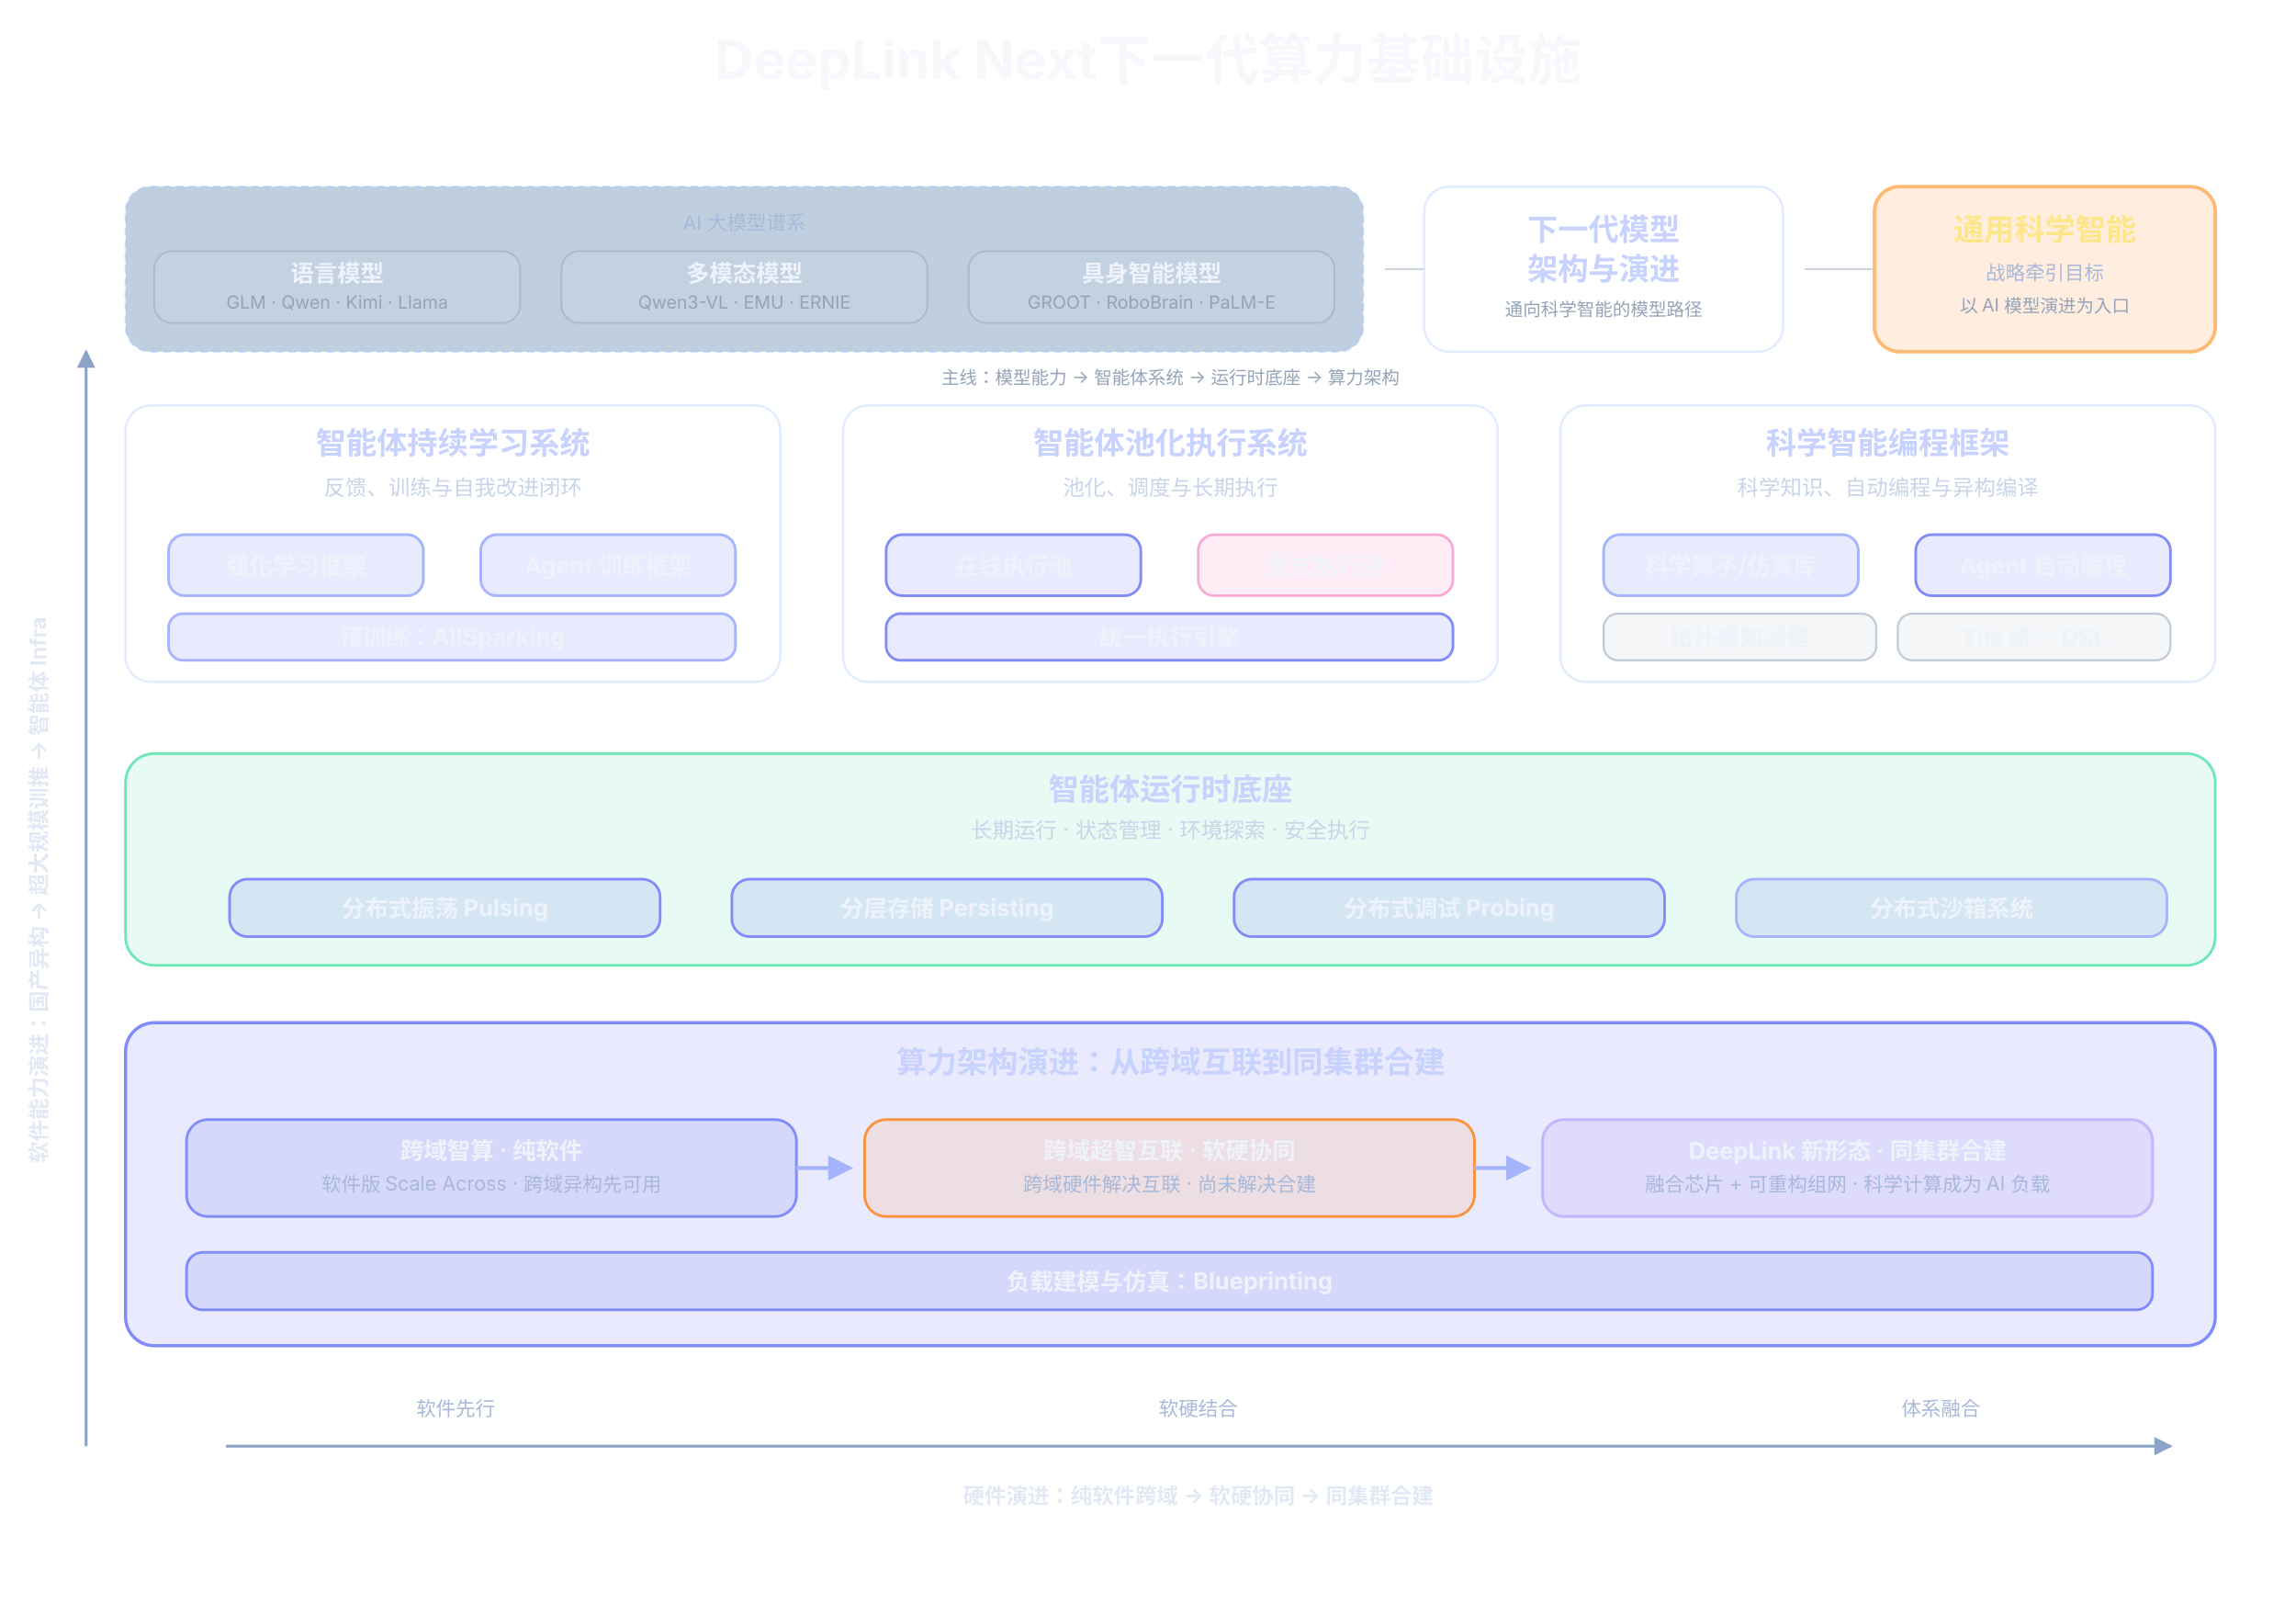
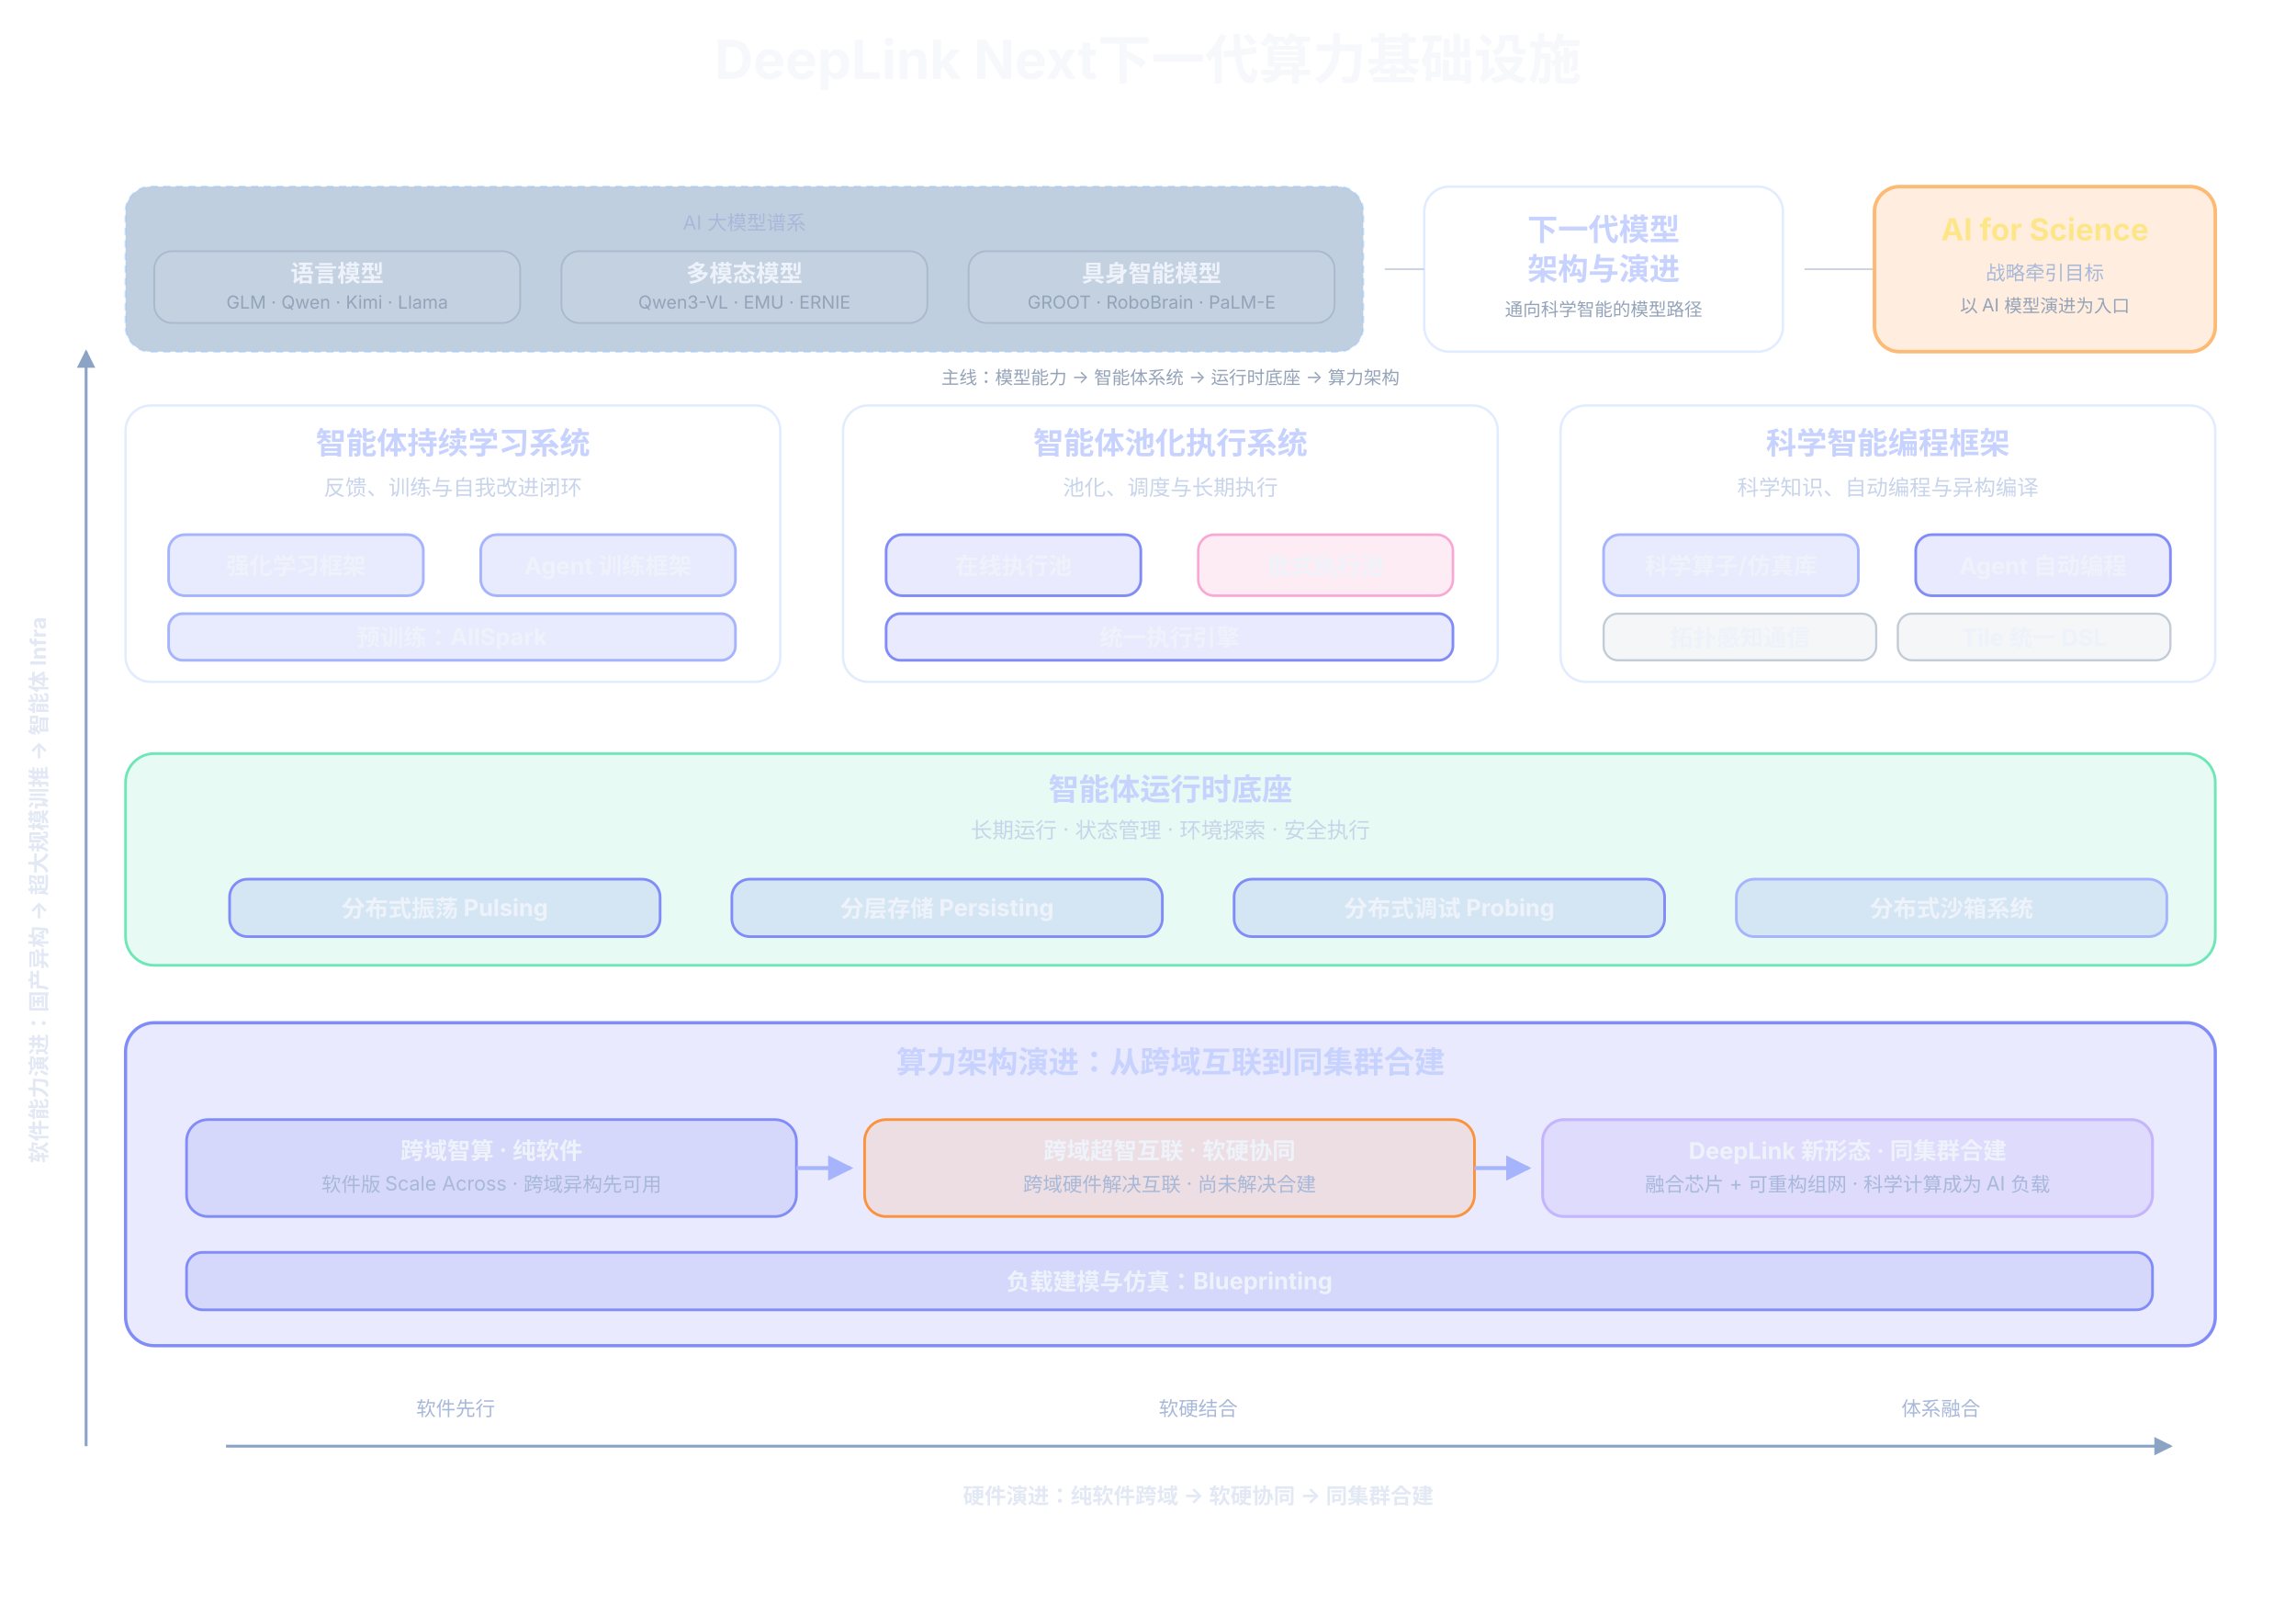
<svg xmlns="http://www.w3.org/2000/svg" viewBox="0 0 1280 900" role="img" aria-labelledby="title desc">
  <defs>
    <marker id="arrowRight" viewBox="0 0 10 10" refX="8" refY="5" markerWidth="8" markerHeight="8" orient="auto">
      <path d="M 1 1 L 9 5 L 1 9 Z" fill="#8ba3c4" />
    </marker>
    <marker id="arrowUp" viewBox="0 0 10 10" refX="8" refY="5" markerWidth="8" markerHeight="8" orient="auto">
      <path d="M 1 1 L 9 5 L 1 9 Z" fill="#8ba3c4" />
    </marker>
    <marker id="arrowPurple" viewBox="0 0 10 10" refX="8" refY="5" markerWidth="8" markerHeight="8" orient="auto">
      <path d="M 1 1 L 9 5 L 1 9 Z" fill="#a5b4fc" />
    </marker>
    <marker id="arrowGreen" viewBox="0 0 10 10" refX="5" refY="2" markerWidth="8" markerHeight="8" orient="auto">
      <path d="M 1 1 L 9 5 L 1 9 Z" fill="#6ee7b7" />
    </marker>
    <style>
      /* 透明底；配色对齐站点深空蓝 + Material indigo / orange accent（见 docs/stylesheets/extra.css） */
      .surface { fill: rgba(255,255,255,0.08); stroke: rgba(186,210,255,0.42); stroke-width: 1.35; }
      .surfaceStrong { fill: rgba(99,102,241,0.14); stroke: #818cf8; stroke-width: 1.8; }
      .modelBand { fill: rgba(30,85,144,0.28); stroke: rgba(147,197,253,0.45); stroke-width: 1.2; stroke-dasharray: 4 3; }
      .modelCard { fill: rgba(255,255,255,0.05); stroke: rgba(148,163,184,0.5); stroke-width: 1; }
      .train { fill: rgba(129,140,248,0.18); stroke: #a5b4fc; stroke-width: 1.5; }
      .infer { fill: rgba(99,102,241,0.14); stroke: #818cf8; stroke-width: 1.5; }
      .agent { fill: rgba(52,211,153,0.12); stroke: #6ee7b7; stroke-width: 1.5; }
      .hardware { fill: rgba(251,146,60,0.14); stroke: #fb923c; stroke-width: 1.5; }
      .base { fill: rgba(148,163,184,0.1); stroke: rgba(148,163,184,0.55); stroke-width: 1.2; }
      .fusion { fill: rgba(167,139,250,0.16); stroke: #c4b5fd; stroke-width: 1.6; }
      .goal { fill: rgba(251,146,60,0.16); stroke: #fdba74; stroke-width: 2; }
      .batch { fill: rgba(244,114,182,0.14); stroke: #f9a8d4; stroke-width: 1.4; }
      .title { font: 700 30px -apple-system, BlinkMacSystemFont, "PingFang SC", "Microsoft YaHei", sans-serif; fill: #f7f8fc; }
      .section { font: 700 17px -apple-system, BlinkMacSystemFont, "PingFang SC", "Microsoft YaHei", sans-serif; fill: #c7d2fe; }
      .goalText { font: 700 17px -apple-system, BlinkMacSystemFont, "PingFang SC", "Microsoft YaHei", sans-serif; fill: #fde68a; }
      .label { font: 700 13px -apple-system, BlinkMacSystemFont, "PingFang SC", "Microsoft YaHei", sans-serif; fill: #eef2fa; }
      .body { font: 400 12px -apple-system, BlinkMacSystemFont, "PingFang SC", "Microsoft YaHei", sans-serif; fill: #c8d4ea; }
      .small { font: 400 11px -apple-system, BlinkMacSystemFont, "PingFang SC", "Microsoft YaHei", sans-serif; fill: #a8b8d8; }
      .tiny { font: 400 10px -apple-system, BlinkMacSystemFont, "PingFang SC", "Microsoft YaHei", sans-serif; fill: #94a3b8; }
      .axisLabel { font: 700 12px -apple-system, BlinkMacSystemFont, "PingFang SC", "Microsoft YaHei", sans-serif; fill: #e2e8f4; }
      .axis { stroke: #8ba3c4; stroke-width: 1.6; fill: none; marker-end: url(#arrowRight); }
      .axisUp { stroke: #8ba3c4; stroke-width: 1.6; fill: none; marker-end: url(#arrowUp); }
      .flow { stroke: #a5b4fc; stroke-width: 2.2; fill: none; marker-end: url(#arrowPurple); }
      .agentFlow { stroke: #6ee7b7; stroke-width: 2; fill: none; marker-end: url(#arrowGreen); stroke-dasharray: 6 4; }
      .softLine { stroke: rgba(148,163,184,0.45); stroke-width: 1.1; fill: none; }
    </style>
  </defs>
  <g transform="translate(64, 44)">
    <text class="title" x="576" y="0" text-anchor="middle">DeepLink Next下一代算力基础设施</text>
  </g>
  <g transform="translate(70, 104)">
    <rect class="modelBand" width="690" height="92" rx="14" />
    <text class="small" x="345" y="24" text-anchor="middle">AI 大模型谱系</text>
    <g transform="translate(16, 36)">
      <rect class="modelCard" width="204" height="40" rx="10" />
      <text class="label" x="102" y="17" text-anchor="middle">语言模型</text>
      <text class="tiny" x="102" y="32" text-anchor="middle">GLM · Qwen · Kimi · Llama</text>
    </g>
    <g transform="translate(243, 36)">
      <rect class="modelCard" width="204" height="40" rx="10" />
      <text class="label" x="102" y="17" text-anchor="middle">多模态模型</text>
      <text class="tiny" x="102" y="32" text-anchor="middle">Qwen3-VL · EMU · ERNIE</text>
    </g>
    <g transform="translate(470, 36)">
      <rect class="modelCard" width="204" height="40" rx="10" />
      <text class="label" x="102" y="17" text-anchor="middle">具身智能模型</text>
      <text class="tiny" x="102" y="32" text-anchor="middle">GROOT · RoboBrain · PaLM-E</text>
    </g>
    <path class="softLine" d="M 702 46 L 724 46" />
    <g transform="translate(724, 0)">
      <rect class="surface" width="200" height="92" rx="14" />
      <text class="section" x="100" y="30" text-anchor="middle">下一代模型</text>
      <text class="section" x="100" y="52" text-anchor="middle">架构与演进</text>
      <text class="tiny" x="100" y="72" text-anchor="middle">通向科学智能的模型路径</text>
    </g>
    <path class="softLine" d="M 936 46 L 975 46" />
    <g transform="translate(975, 0)">
      <rect class="goal" width="190" height="92" rx="14" />
-       <text class="goalText" x="95" y="30" text-anchor="middle">通用科学智能</text>
+       <text class="goalText" x="95" y="30" text-anchor="middle">AI for Science</text>
      <text class="small" x="95" y="52" text-anchor="middle">战略牵引目标</text>
      <text class="tiny" x="95" y="70" text-anchor="middle">以 AI 模型演进为入口</text>
    </g>
  </g>
  <g transform="translate(70, 226)">
    <text class="tiny" x="582.5" y="-12" text-anchor="middle" fill="#c7d2fe">主线：模型能力 → 智能体系统 → 运行时底座 → 算力架构</text>
    <rect class="surface" width="365" height="154" rx="14" />
    <text class="section" x="182.5" y="27" text-anchor="middle">智能体持续学习系统</text>
    <text class="body" x="182.5" y="50" text-anchor="middle">反馈、训练与自我改进闭环</text>
    <g transform="translate(24, 72)">
      <rect class="train" width="142" height="34" rx="9" />
      <text class="label" x="71" y="22" text-anchor="middle">强化学习框架</text>
    </g>
    <g transform="translate(198, 72)">
      <rect class="train" width="142" height="34" rx="9" />
      <text class="label" x="71" y="22" text-anchor="middle">Agent 训练框架</text>
    </g>
    <g transform="translate(24, 116)">
      <rect class="train" width="316" height="26" rx="8" />
-       <text class="label" x="158" y="18" text-anchor="middle">预训练：AllSparking</text>
+       <text class="label" x="158" y="18" text-anchor="middle">预训练：AllSpark</text>
    </g>
    <rect class="surface" x="400" width="365" height="154" rx="14" />
    <text class="section" x="582.5" y="27" text-anchor="middle">智能体池化执行系统</text>
    <text class="body" x="582.5" y="50" text-anchor="middle">池化、调度与长期执行</text>
    <g transform="translate(424, 72)">
      <rect class="infer" width="142" height="34" rx="9" />
      <text class="label" x="71" y="22" text-anchor="middle">在线执行池</text>
    </g>
    <g transform="translate(598, 72)">
      <rect class="batch" width="142" height="34" rx="9" />
      <text class="label" x="71" y="22" text-anchor="middle">批式执行池</text>
    </g>
    <g transform="translate(424, 116)">
      <rect class="infer" width="316" height="26" rx="8" />
      <text class="label" x="158" y="18" text-anchor="middle">统一执行引擎</text>
    </g>
    <rect class="surface" x="800" width="365" height="154" rx="14" />
    <text class="section" x="982.5" y="27" text-anchor="middle">科学智能编程框架</text>
    <text class="body" x="982.5" y="50" text-anchor="middle">科学知识、自动编程与异构编译</text>
    <g transform="translate(824, 72)">
      <rect class="train" width="142" height="34" rx="9" />
      <text class="label" x="71" y="22" text-anchor="middle">科学算子/仿真库</text>
    </g>
    <g transform="translate(998, 72)">
      <rect class="infer" width="142" height="34" rx="9" />
      <text class="label" x="71" y="22" text-anchor="middle">Agent 自动编程</text>
    </g>
    <g transform="translate(824, 116)">
      <rect class="base" width="152" height="26" rx="8" />
      <text class="label" x="76" y="18" text-anchor="middle">拓扑感知通信</text>
      <rect class="base" x="164" width="152" height="26" rx="8" />
      <text class="label" x="240" y="18" text-anchor="middle">Tile 统一 DSL</text>
    </g>
  </g>
  <g transform="translate(70, 420)">
    <rect class="agent" width="1165" height="118" rx="16" />
    <text class="section" x="582.5" y="26" text-anchor="middle">智能体运行时底座</text>
    <text class="body" x="582.5" y="47" text-anchor="middle">长期运行 · 状态管理 · 环境探索 · 安全执行</text>
    <g transform="translate(58, 70)">
      <rect class="infer" width="240" height="32" rx="10" />
      <text class="label" x="120" y="21" text-anchor="middle">分布式振荡 Pulsing</text>
    </g>
    <g transform="translate(338, 70)">
      <rect class="infer" width="240" height="32" rx="10" />
      <text class="label" x="120" y="21" text-anchor="middle">分层存储 Persisting</text>
    </g>
    <g transform="translate(618, 70)">
      <rect class="infer" width="240" height="32" rx="10" />
      <text class="label" x="120" y="21" text-anchor="middle">分布式调试 Probing</text>
    </g>
    <g transform="translate(898, 70)">
      <rect class="train" width="240" height="32" rx="10" />
      <text class="label" x="120" y="21" text-anchor="middle">分布式沙箱系统</text>
    </g>
  </g>
  <g transform="translate(70, 570)">
    <rect class="surfaceStrong" width="1165" height="180" rx="16" />
    <text class="section" x="582.5" y="28" text-anchor="middle">算力架构演进：从跨域互联到同集群合建</text>
    <g transform="translate(34, 54)">
      <rect class="infer" width="340" height="54" rx="12" />
      <text class="label" x="170" y="22" text-anchor="middle">跨域智算 · 纯软件</text>
      <text class="small" x="170" y="40" text-anchor="middle">软件版 Scale Across · 跨域异构先可用</text>
    </g>
    <g transform="translate(412, 54)">
      <rect class="hardware" width="340" height="54" rx="12" />
      <text class="label" x="170" y="22" text-anchor="middle">跨域超智互联 · 软硬协同</text>
      <text class="small" x="170" y="40" text-anchor="middle">跨域硬件解决互联 · 尚未解决合建</text>
    </g>
    <g transform="translate(790, 54)">
      <rect class="fusion" width="340" height="54" rx="12" />
      <text class="label" x="170" y="22" text-anchor="middle">DeepLink 新形态 · 同集群合建</text>
      <text class="small" x="170" y="40" text-anchor="middle">融合芯片 + 可重构组网 · 科学计算成为 AI 负载</text>
    </g>
    <path class="flow" d="M 374 81 L 404 81" />
    <path class="flow" d="M 752 81 L 782 81" />
    <g transform="translate(34, 128)">
      <rect class="infer" width="1096" height="32" rx="9" />
      <text class="label" x="548" y="21" text-anchor="middle">负载建模与仿真：Blueprinting</text>
    </g>
  </g>
  <g transform="translate(72, 86)">
    <path class="axis" d="M 54 720 L 1138 720" />
    <text class="axisLabel" x="596" y="752" text-anchor="middle">硬件演进：纯软件跨域 → 软硬协同 → 同集群合建</text>
    <text class="small" x="182" y="703" text-anchor="middle">软件先行</text>
    <text class="small" x="596" y="703" text-anchor="middle">软硬结合</text>
    <text class="small" x="1010" y="703" text-anchor="middle">体系融合</text>
    <path class="axisUp" d="M -24 720 L -24 110" />
    <text class="axisLabel" x="-46" y="410" text-anchor="middle" transform="rotate(-90 -46 410)">软件能力演进：国产异构 → 超大规模训推 → 智能体 Infra</text>
  </g>
</svg>
